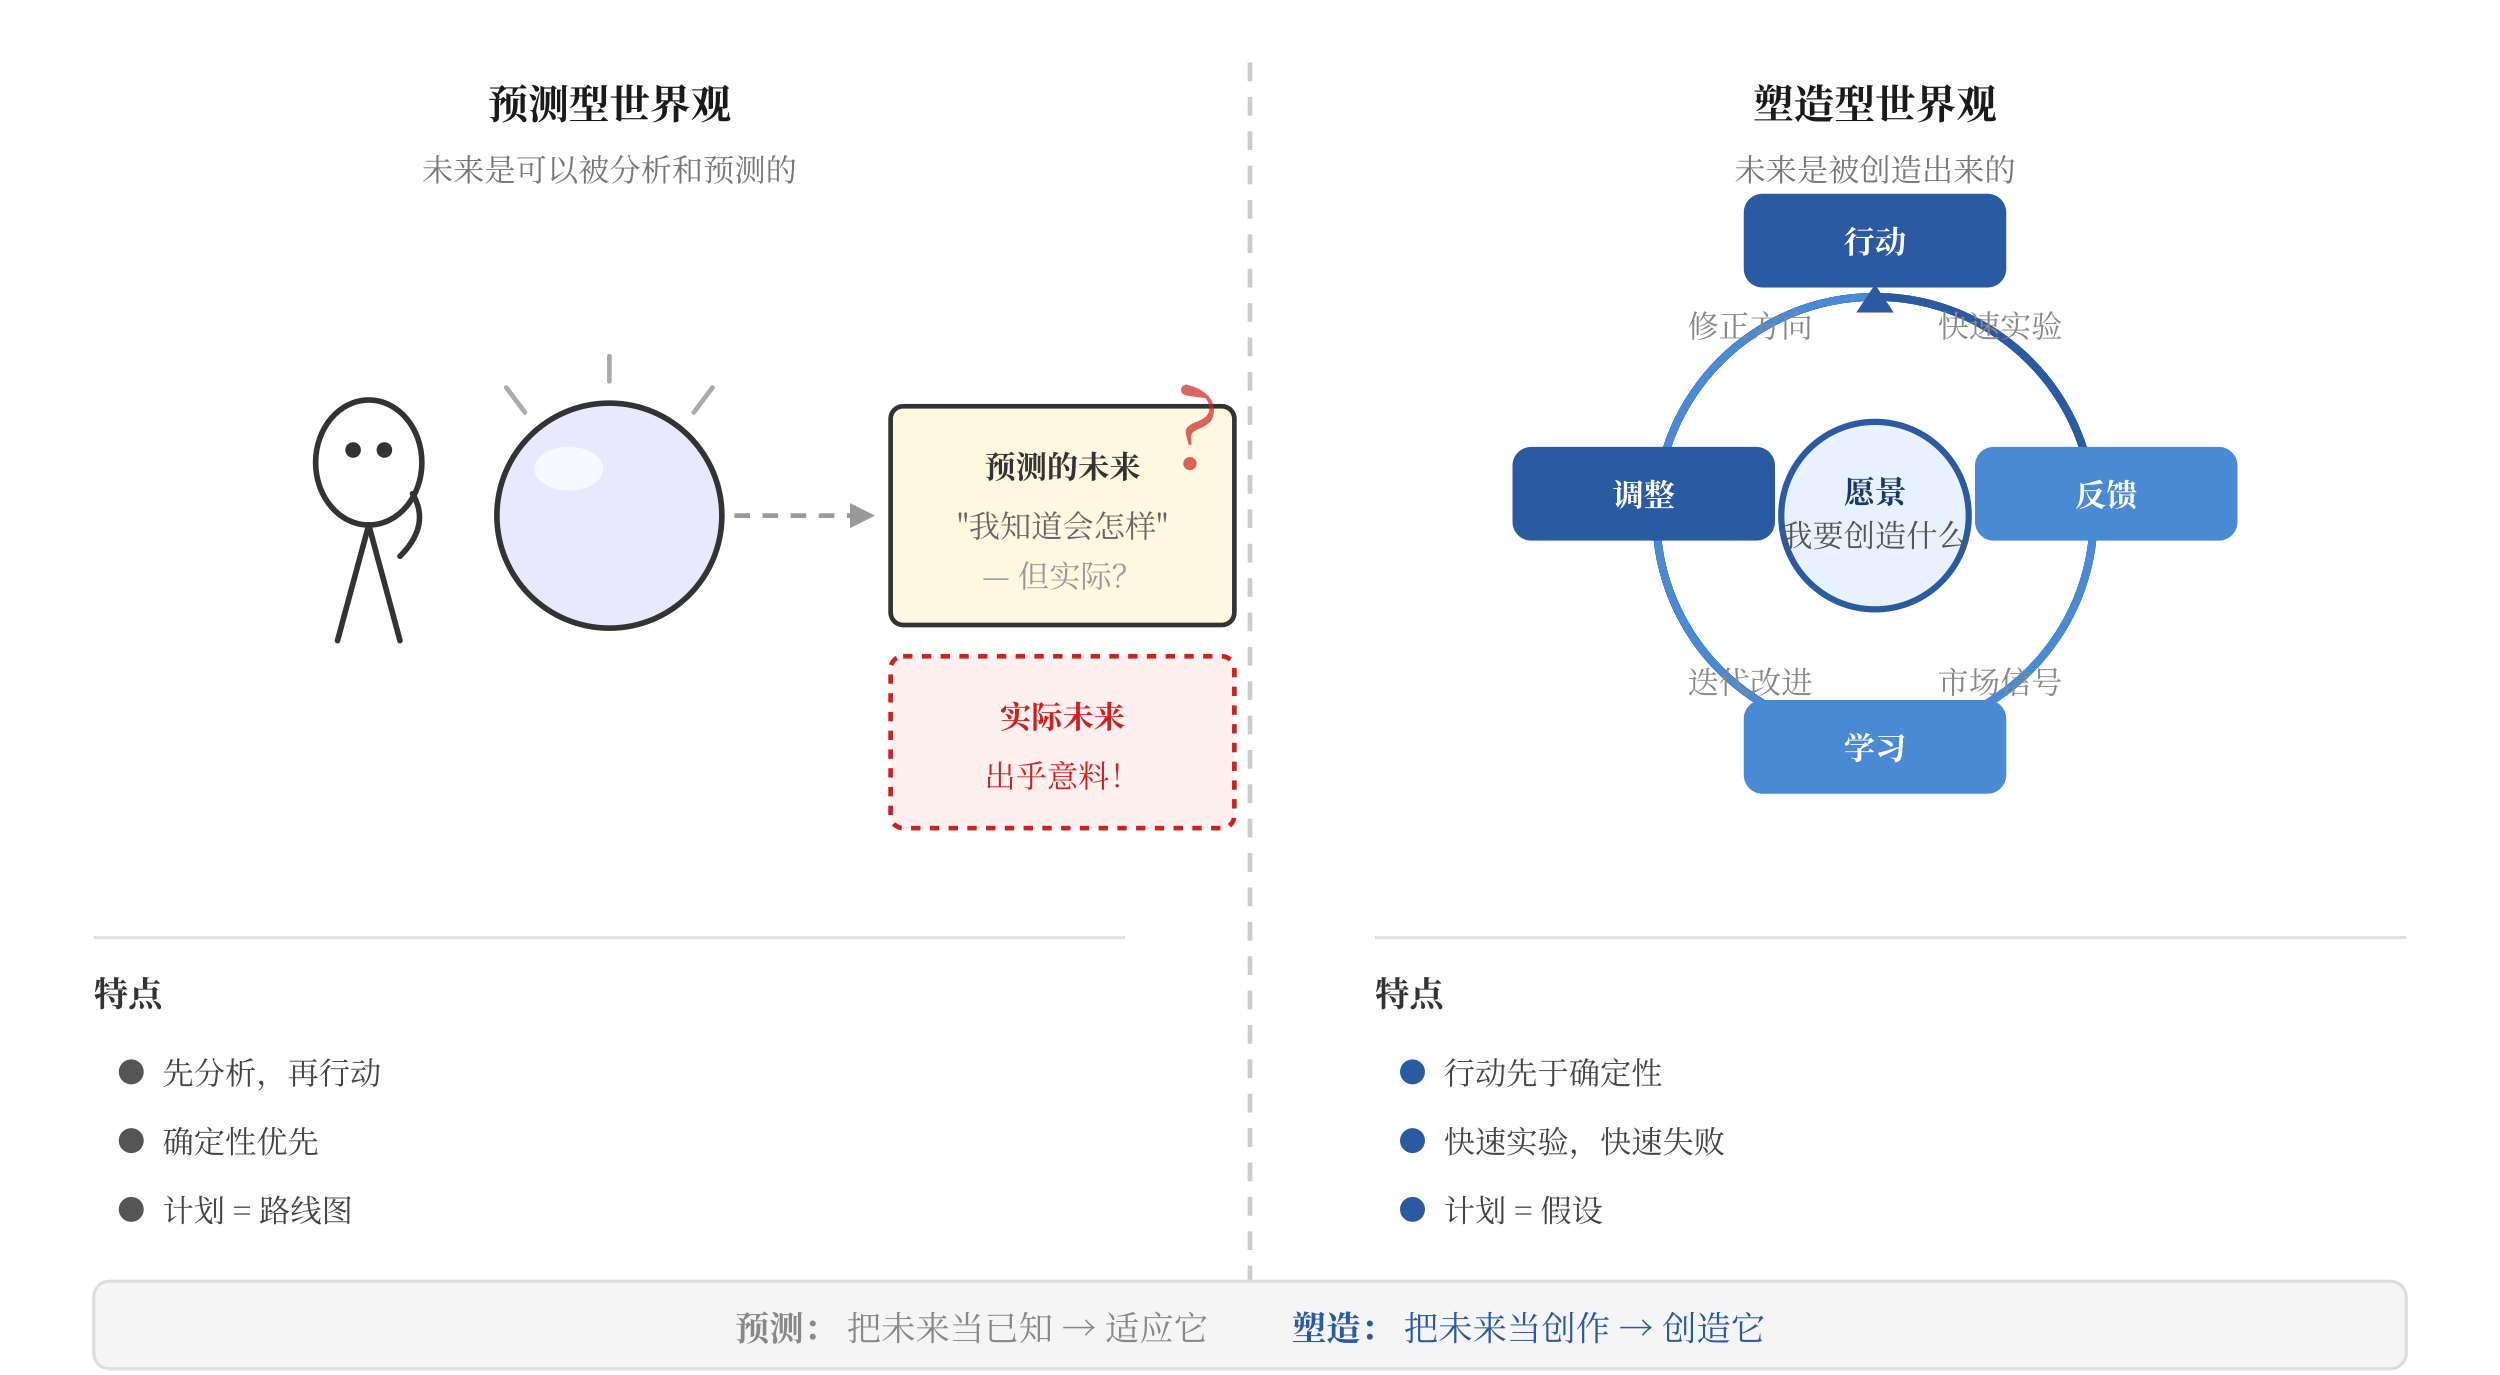
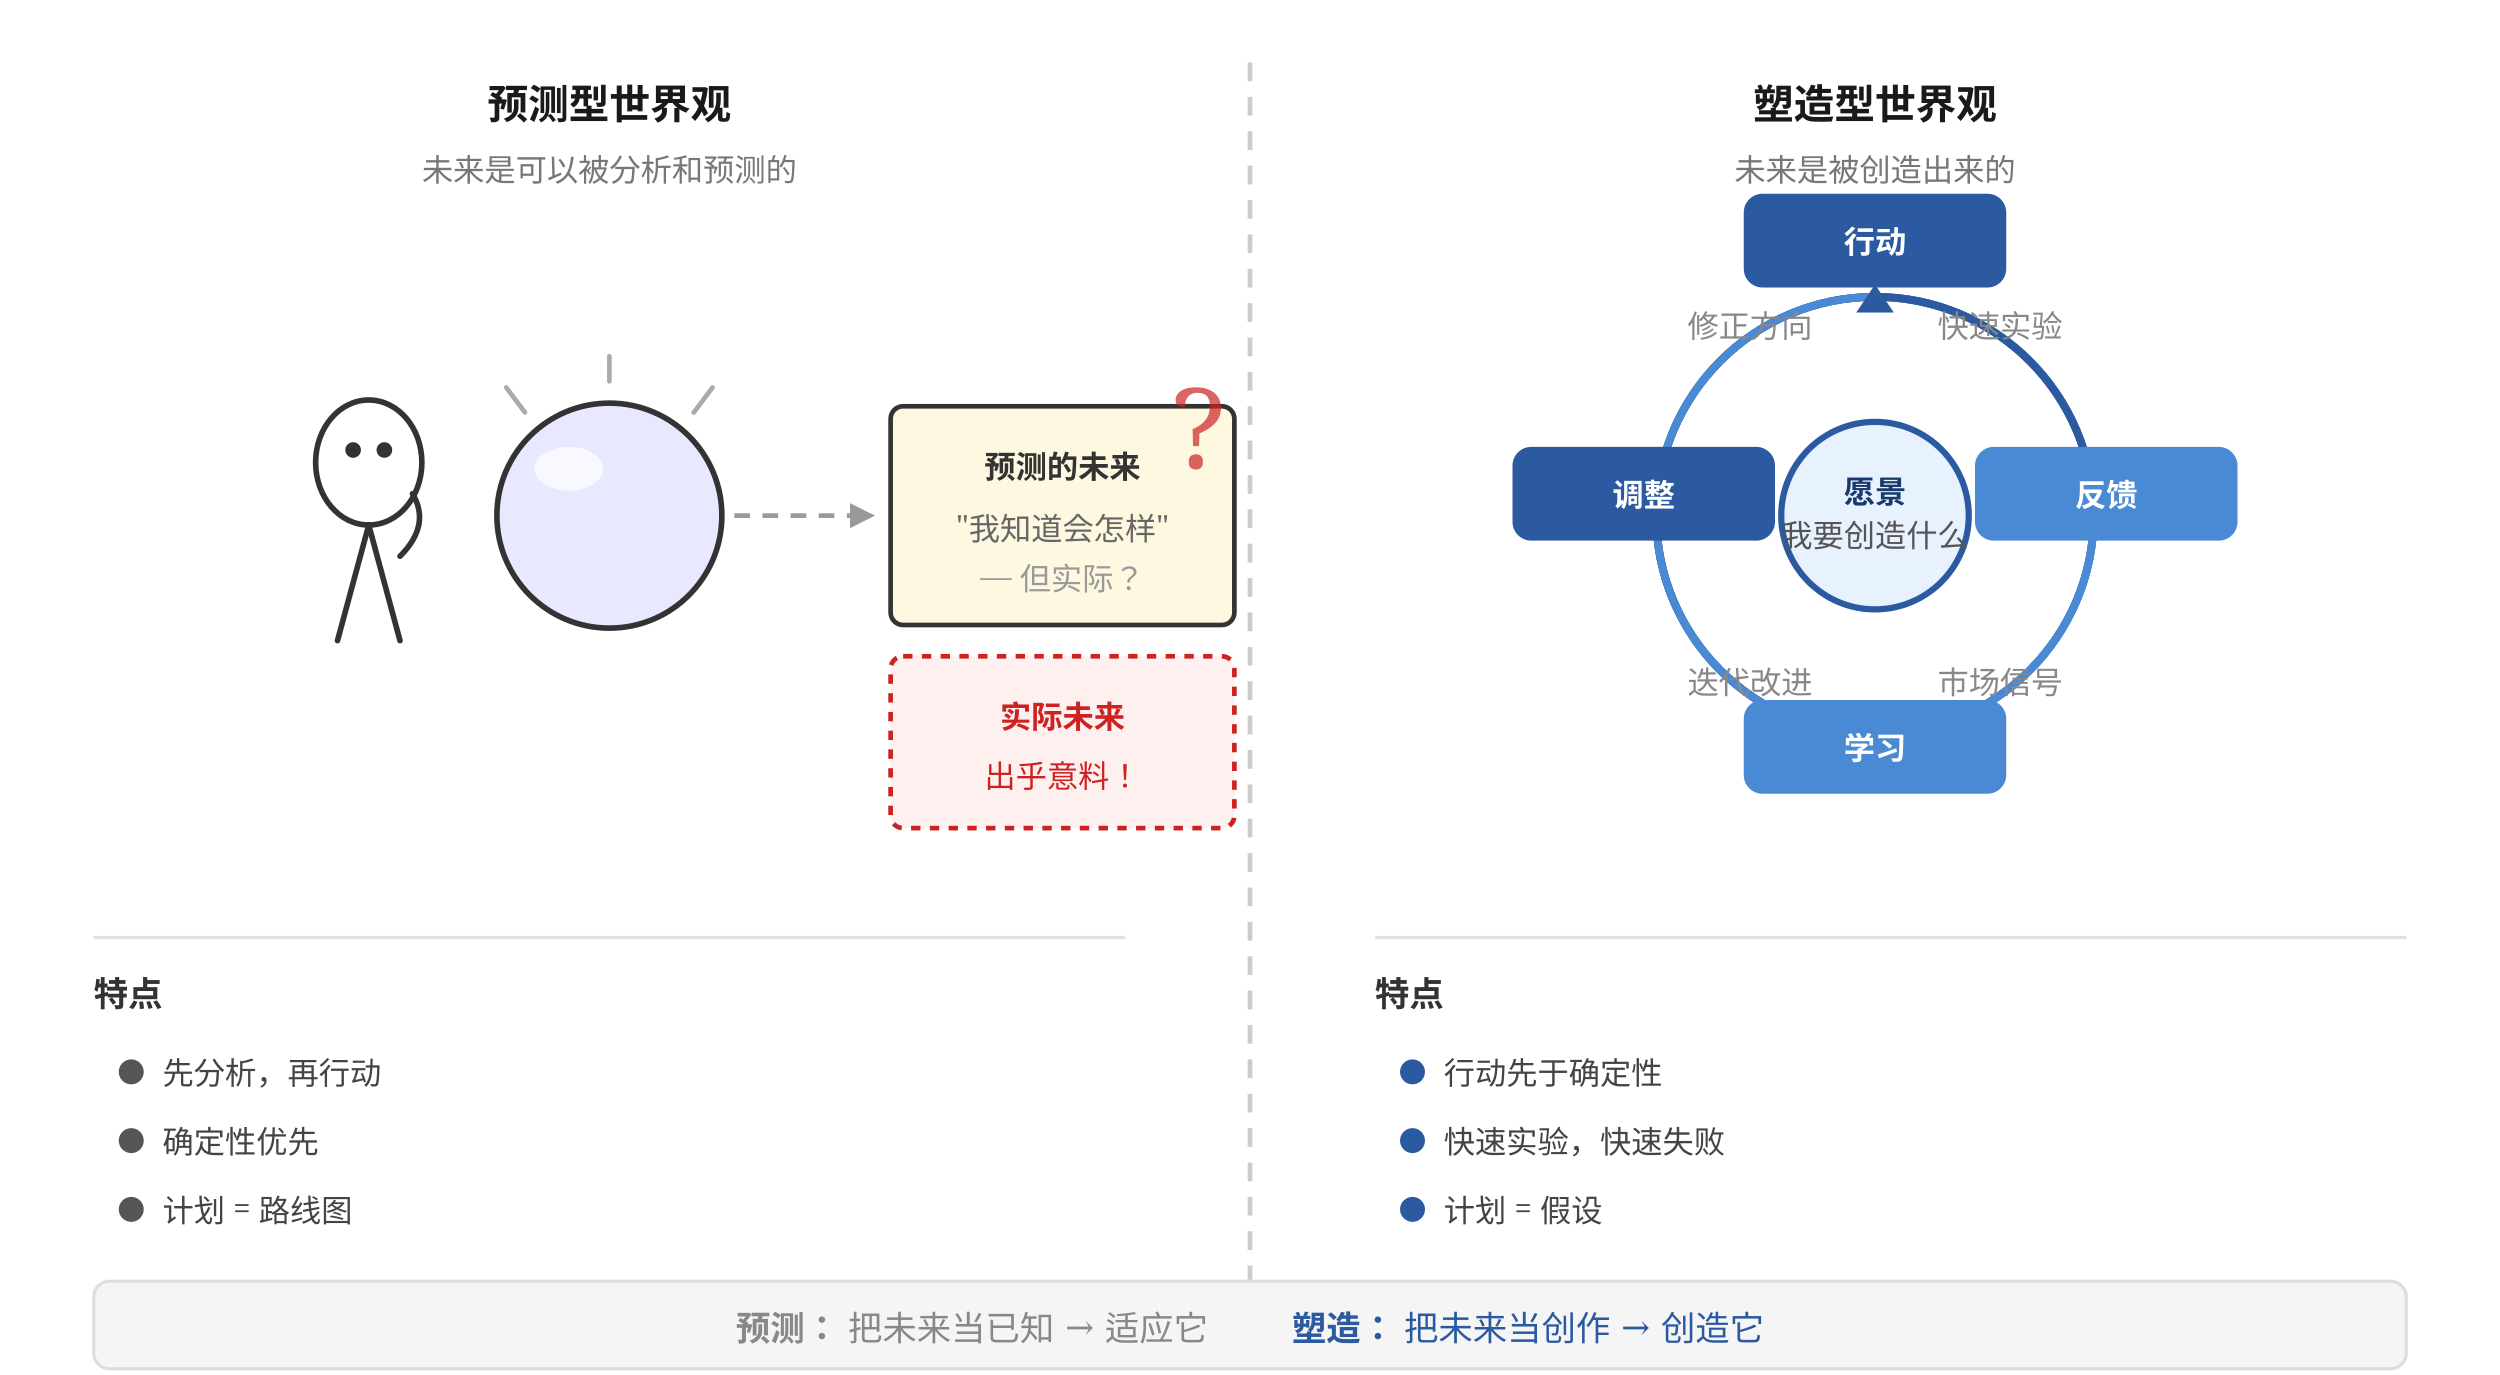
- <svg xmlns="http://www.w3.org/2000/svg" viewBox="0 0 800 440" style="font-family: 'Noto Serif CJK SC', serif; background: #fefefe;">
+ <svg xmlns="http://www.w3.org/2000/svg" viewBox="0 0 800 440" style="font-family: 'Songti SC', serif; background: #fefefe;">
  <rect width="800" height="440" fill="white" />
  <text x="195" y="38" text-anchor="middle" font-size="13" font-weight="bold" fill="#1a1a1a">预测型世界观</text>
  <text x="195" y="58" text-anchor="middle" font-size="10" fill="#777">未来是可以被分析和预测的</text>
  <circle cx="195" cy="165" r="36" fill="#e8e8ff" stroke="#333" stroke-width="1.8" />
  <ellipse cx="182" cy="150" rx="11" ry="7" fill="white" opacity="0.7" />
  <line x1="168" y1="132" x2="162" y2="124" stroke="#aaa" stroke-width="1.5" stroke-linecap="round" />
  <line x1="222" y1="132" x2="228" y2="124" stroke="#aaa" stroke-width="1.5" stroke-linecap="round" />
  <line x1="195" y1="122" x2="195" y2="114" stroke="#aaa" stroke-width="1.5" stroke-linecap="round" />
  <ellipse cx="118" cy="148" rx="17" ry="20" fill="none" stroke="#333" stroke-width="1.8" />
  <circle cx="113" cy="144" r="2.5" fill="#333" />
  <circle cx="123" cy="144" r="2.5" fill="#333" />
  <line x1="118" y1="168" x2="108" y2="205" stroke="#333" stroke-width="1.8" stroke-linecap="round" />
  <line x1="118" y1="168" x2="128" y2="205" stroke="#333" stroke-width="1.8" stroke-linecap="round" />
  <path d="M128 178 Q138 168 132 158" fill="none" stroke="#333" stroke-width="1.8" stroke-linecap="round" />
  <line x1="235" y1="165" x2="272" y2="165" stroke="#999" stroke-width="1.5" stroke-dasharray="5,4" />
  <polygon points="280,165 272,161 272,169" fill="#999" />
  <rect x="285" y="130" width="110" height="70" rx="4" fill="#fff8e0" stroke="#333" stroke-width="1.5" />
  <text x="340" y="153" text-anchor="middle" font-size="10" font-weight="bold" fill="#333">预测的未来</text>
  <text x="340" y="172" text-anchor="middle" font-size="10" fill="#666">"我知道会怎样"</text>
  <text x="340" y="188" text-anchor="middle" font-size="10" fill="#999">— 但实际？</text>
  <text x="375" y="150" font-size="36" fill="#cc2222" opacity="0.7">?</text>
  <rect x="285" y="210" width="110" height="55" rx="4" fill="#fff0f0" stroke="#cc2222" stroke-width="1.5" stroke-dasharray="3,3" />
  <text x="340" y="233" text-anchor="middle" font-size="10" font-weight="bold" fill="#cc2222">实际未来</text>
  <text x="340" y="252" text-anchor="middle" font-size="10" fill="#cc2222">出乎意料！</text>
  <line x1="30" y1="300" x2="360" y2="300" stroke="#e0e0e0" stroke-width="1" />
  <text x="30" y="322" font-size="11" font-weight="bold" fill="#333">特点</text>
  <circle cx="42" cy="343" r="4" fill="#555" />
  <text x="52" y="347" font-size="10" fill="#444">先分析，再行动</text>
  <circle cx="42" cy="365" r="4" fill="#555" />
  <text x="52" y="369" font-size="10" fill="#444">确定性优先</text>
  <circle cx="42" cy="387" r="4" fill="#555" />
  <text x="52" y="391" font-size="10" fill="#444">计划 = 路线图</text>
  <line x1="400" y1="20" x2="400" y2="420" stroke="#ccc" stroke-width="1.5" stroke-dasharray="6,5" />
  <text x="600" y="38" text-anchor="middle" font-size="13" font-weight="bold" fill="#1a1a1a">塑造型世界观</text>
  <text x="600" y="58" text-anchor="middle" font-size="10" fill="#777">未来是被创造出来的</text>
  <path d="M600 95 A70 70 0 1 1 530 165" fill="none" stroke="#2c5aa0" stroke-width="2.5" stroke-linecap="round" />
  <path d="M530 165 L523 157 M530 165 L538 157" fill="none" stroke="#2c5aa0" stroke-width="2.5" stroke-linecap="round" stroke-linejoin="round" />
  <path d="M530 165 A70 70 0 1 1 600 235" fill="none" stroke="#4a8ad4" stroke-width="2.5" stroke-linecap="round" />
  <path d="M600 235 A70 70 0 1 1 670 165" fill="none" stroke="#2c5aa0" stroke-width="2.5" stroke-linecap="round" />
  <path d="M670 165 A70 70 0 1 1 600 95" fill="none" stroke="#4a8ad4" stroke-width="2.5" stroke-linecap="round" />
  <polygon points="600,91 594,100 606,100" fill="#2c5aa0" />
  <circle cx="600" cy="165" r="30" fill="#e8f2ff" stroke="#2c5aa0" stroke-width="2" />
  <text x="600" y="161" text-anchor="middle" font-size="10" font-weight="bold" fill="#1a3a6e">愿景</text>
  <text x="600" y="175" text-anchor="middle" font-size="10" fill="#555">我要创造什么</text>
  <rect x="558" y="62" width="84" height="30" rx="6" fill="#2c5aa0" />
  <text x="600" y="81" text-anchor="middle" font-size="10" font-weight="bold" fill="white">行动</text>
  <rect x="632" y="143" width="84" height="30" rx="6" fill="#4a8ad4" />
  <text x="674" y="162" text-anchor="middle" font-size="10" font-weight="bold" fill="white">反馈</text>
  <rect x="558" y="224" width="84" height="30" rx="6" fill="#4a8ad4" />
  <text x="600" y="243" text-anchor="middle" font-size="10" font-weight="bold" fill="white">学习</text>
  <rect x="484" y="143" width="84" height="30" rx="6" fill="#2c5aa0" />
  <text x="526" y="162" text-anchor="middle" font-size="10" font-weight="bold" fill="white">调整</text>
  <text x="640" y="108" text-anchor="middle" font-size="10" fill="#888">快速实验</text>
  <text x="640" y="222" text-anchor="middle" font-size="10" fill="#888">市场信号</text>
  <text x="560" y="222" text-anchor="middle" font-size="10" fill="#888">迭代改进</text>
  <text x="560" y="108" text-anchor="middle" font-size="10" fill="#888">修正方向</text>
  <line x1="440" y1="300" x2="770" y2="300" stroke="#e0e0e0" stroke-width="1" />
  <text x="440" y="322" font-size="11" font-weight="bold" fill="#333">特点</text>
  <circle cx="452" cy="343" r="4" fill="#2c5aa0" />
  <text x="462" y="347" font-size="10" fill="#444">行动先于确定性</text>
  <circle cx="452" cy="365" r="4" fill="#2c5aa0" />
  <text x="462" y="369" font-size="10" fill="#444">快速实验，快速失败</text>
  <circle cx="452" cy="387" r="4" fill="#2c5aa0" />
  <text x="462" y="391" font-size="10" fill="#444">计划 = 假设</text>
  <rect x="30" y="410" width="740" height="28" rx="5" fill="#f5f5f5" stroke="#ddd" stroke-width="1" />
  <text x="400" y="429" text-anchor="middle" font-size="11">
    <tspan fill="#888" font-weight="bold">预测：</tspan>
    <tspan fill="#888">把未来当已知 → 适应它</tspan>
    <tspan dx="24" fill="#2c5aa0" font-weight="bold">塑造：</tspan>
    <tspan fill="#2c5aa0">把未来当创作 → 创造它</tspan>
  </text>
</svg>
